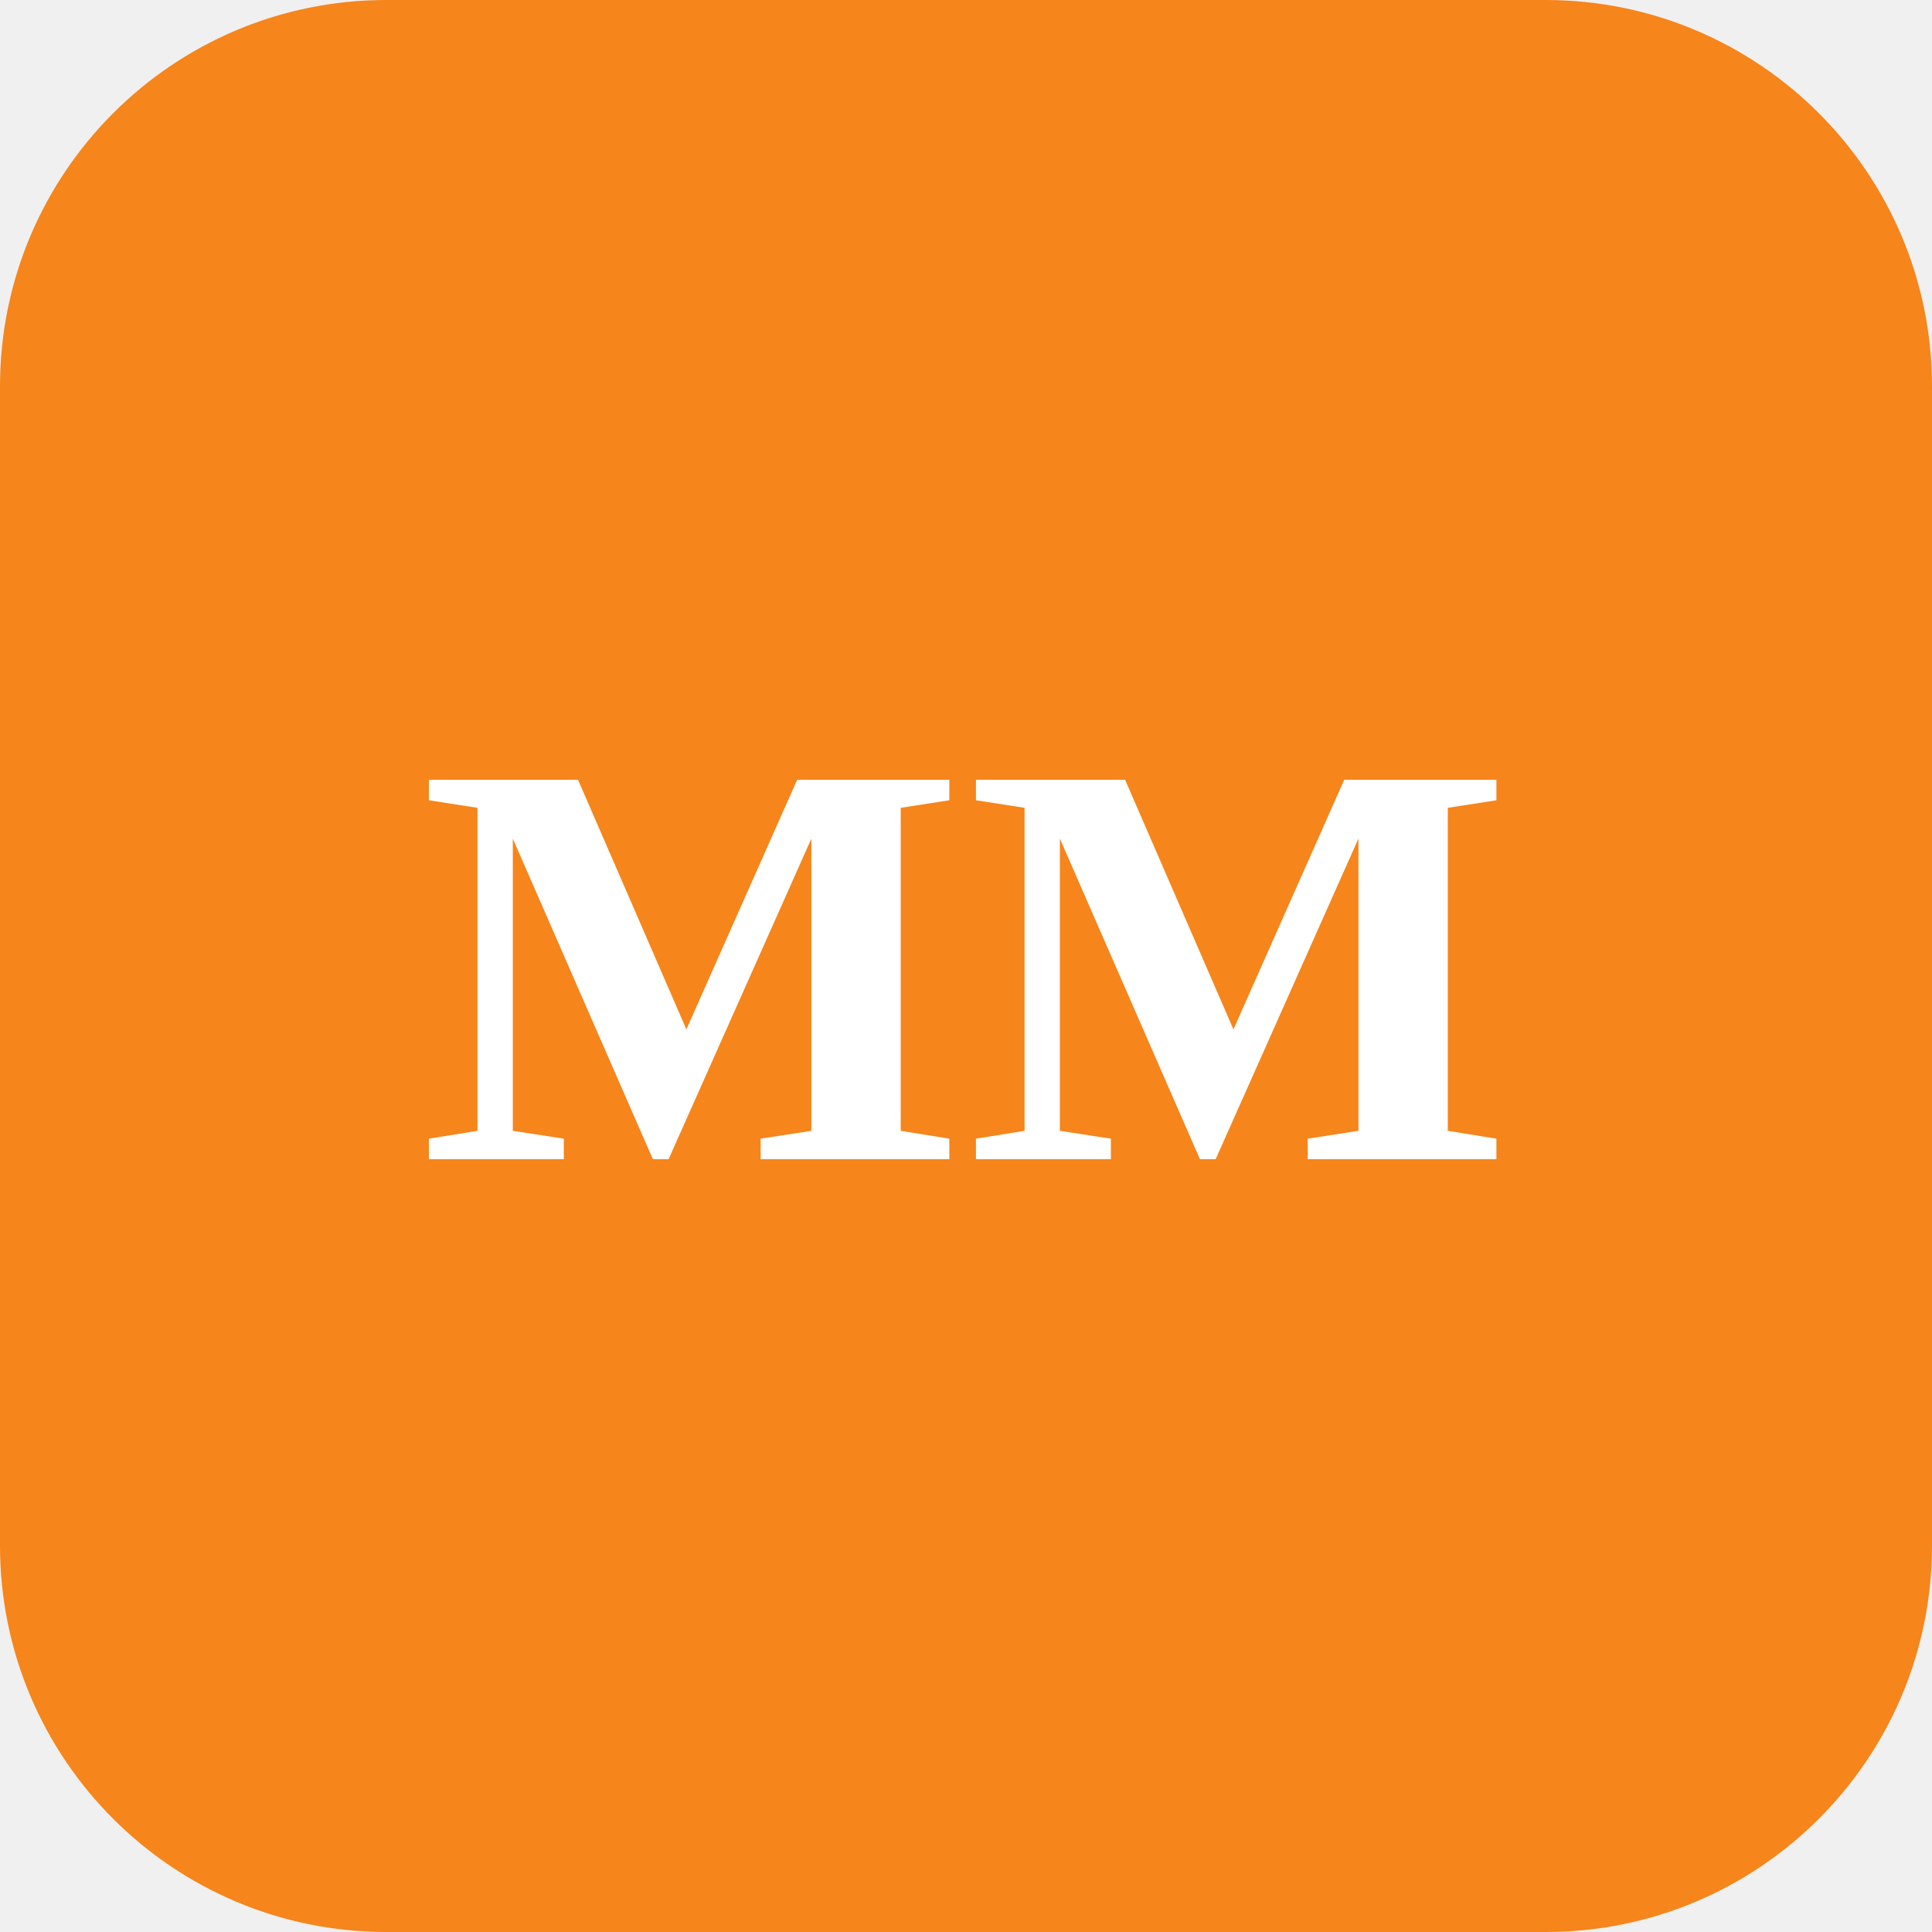
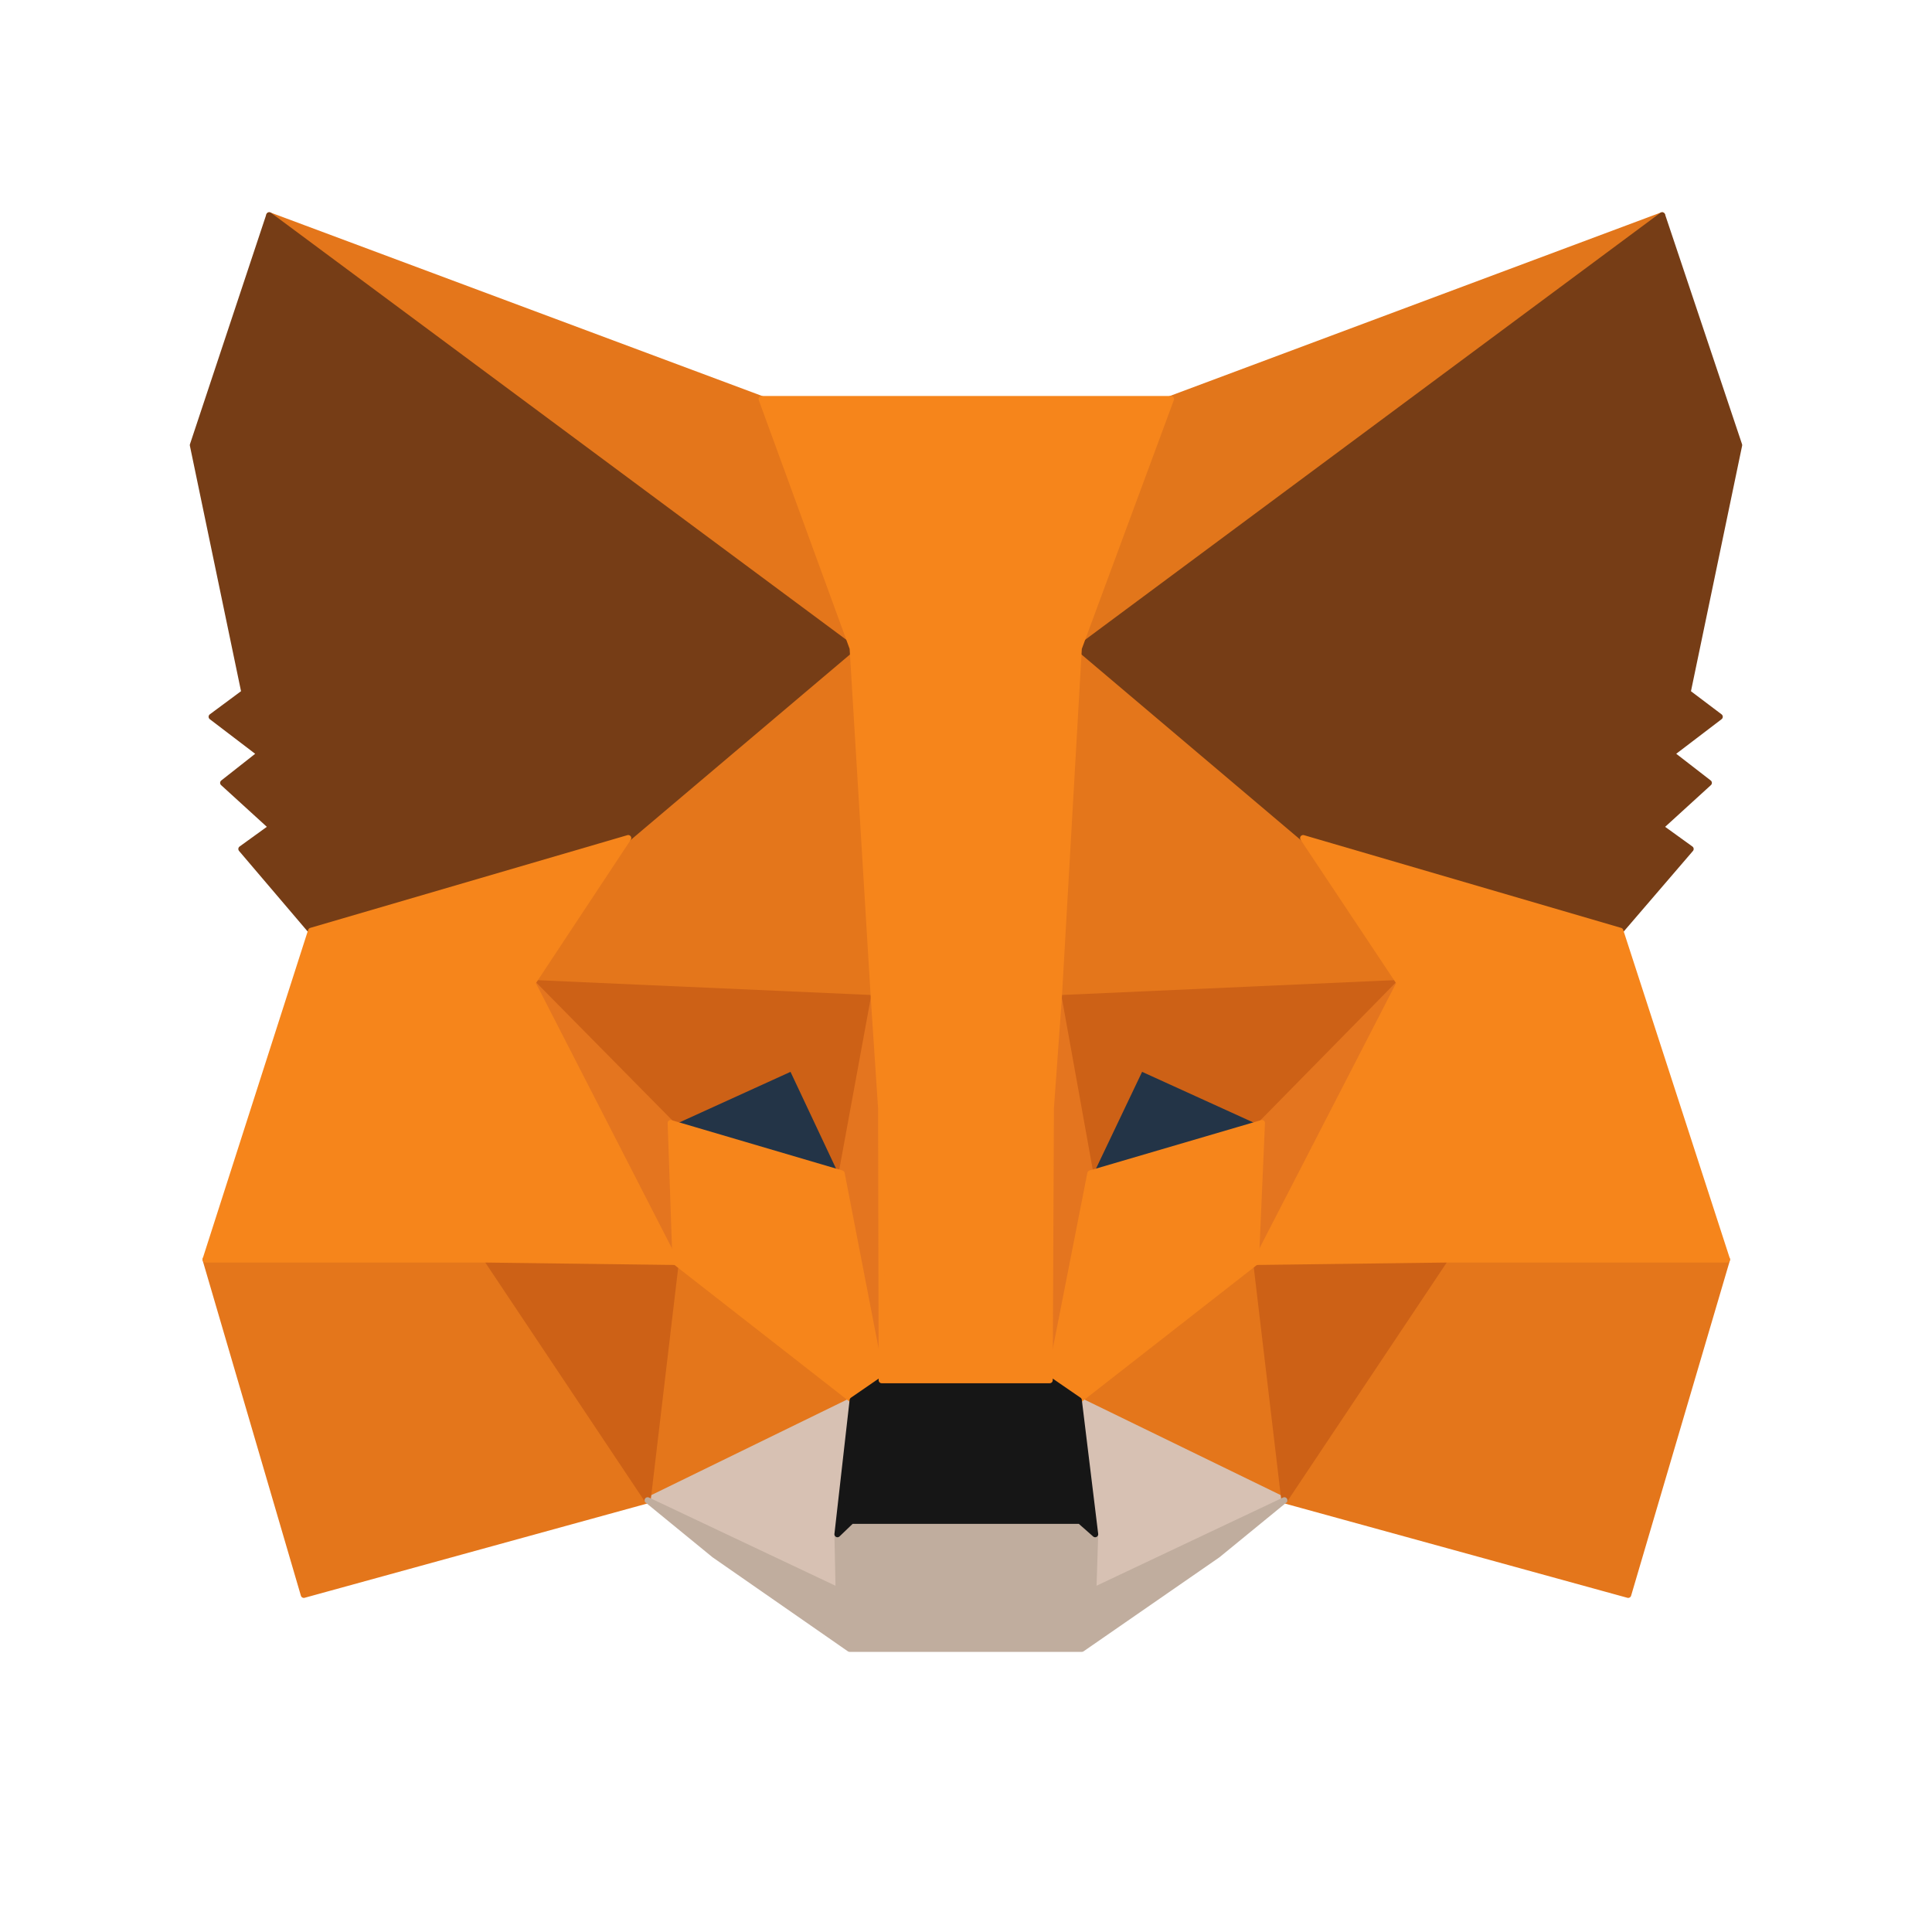
- <svg xmlns="http://www.w3.org/2000/svg" viewBox="0 0 100 100">
-   <rect width="100" height="100" rx="20" fill="#F6851B" />
-   <text x="50" y="60" font-size="30" fill="white" text-anchor="middle" font-weight="bold">MM</text>
+ <svg xmlns="http://www.w3.org/2000/svg" width="28" height="28" viewBox="0 0 28 28" fill="none">
+   <rect width="28" height="28" fill="white" />
+   <path d="M24.089 3.12L15.345 9.615L16.962 5.783L24.089 3.12Z" fill="#E2761B" stroke="#E2761B" stroke-width="0.088" stroke-linecap="round" stroke-linejoin="round" />
+   <path d="M3.902 3.12L12.576 9.676L11.038 5.783L3.902 3.12Z" fill="#E4761B" stroke="#E4761B" stroke-width="0.088" stroke-linecap="round" stroke-linejoin="round" />
+   <path d="M20.943 18.174L18.614 21.743L23.597 23.114L25.029 18.254L20.943 18.174Z" fill="#E4761B" stroke="#E4761B" stroke-width="0.088" stroke-linecap="round" stroke-linejoin="round" />
+   <path d="M2.979 18.254L4.403 23.114L9.386 21.743L7.057 18.174L2.979 18.254Z" fill="#E4761B" stroke="#E4761B" stroke-width="0.088" stroke-linecap="round" stroke-linejoin="round" />
+   <path d="M9.105 12.146L7.716 14.246L12.664 14.466L12.488 9.149L9.105 12.146Z" fill="#E4761B" stroke="#E4761B" stroke-width="0.088" stroke-linecap="round" stroke-linejoin="round" />
+   <path d="M18.886 12.146L15.459 9.087L15.345 14.466L20.284 14.246L18.886 12.146Z" fill="#E4761B" stroke="#E4761B" stroke-width="0.088" stroke-linecap="round" stroke-linejoin="round" />
+   <path d="M9.386 21.743L12.357 20.293L9.79 18.289L9.386 21.743Z" fill="#E4761B" stroke="#E4761B" stroke-width="0.088" stroke-linecap="round" stroke-linejoin="round" />
+   <path d="M15.635 20.293L18.614 21.743L18.201 18.289L15.635 20.293Z" fill="#E4761B" stroke="#E4761B" stroke-width="0.088" stroke-linecap="round" stroke-linejoin="round" />
+   <path d="M18.614 21.743L15.635 20.293L15.872 22.235L15.846 23.052L18.614 21.743Z" fill="#D7C1B3" stroke="#D7C1B3" stroke-width="0.088" stroke-linecap="round" stroke-linejoin="round" />
+   <path d="M9.386 21.743L12.154 23.052L12.137 22.235L12.357 20.293L9.386 21.743Z" fill="#D7C1B3" stroke="#D7C1B3" stroke-width="0.088" stroke-linecap="round" stroke-linejoin="round" />
+   <path d="M12.198 17.006L9.72 16.276L11.469 15.476L12.198 17.006Z" fill="#233447" stroke="#233447" stroke-width="0.088" stroke-linecap="round" stroke-linejoin="round" />
+   <path d="M15.793 17.006L16.522 15.476L18.28 16.276L15.793 17.006Z" fill="#233447" stroke="#233447" stroke-width="0.088" stroke-linecap="round" stroke-linejoin="round" />
+   <path d="M9.386 21.743L9.808 18.174L7.057 18.254L9.386 21.743Z" fill="#CD6116" stroke="#CD6116" stroke-width="0.088" stroke-linecap="round" stroke-linejoin="round" />
+   <path d="M18.192 18.174L18.614 21.743L20.943 18.254L18.192 18.174Z" fill="#CD6116" stroke="#CD6116" stroke-width="0.088" stroke-linecap="round" stroke-linejoin="round" />
+   <path d="M20.284 14.246L15.345 14.466L15.802 17.006L16.531 15.476L18.289 16.276L20.284 14.246Z" fill="#CD6116" stroke="#CD6116" stroke-width="0.088" stroke-linecap="round" stroke-linejoin="round" />
+   <path d="M9.72 16.276L11.478 15.476L12.198 17.006L12.664 14.466L7.716 14.246L9.72 16.276Z" fill="#CD6116" stroke="#CD6116" stroke-width="0.088" stroke-linecap="round" stroke-linejoin="round" />
+   <path d="M7.716 14.246L9.79 18.289L9.72 16.276L7.716 14.246Z" fill="#E4751F" stroke="#E4751F" stroke-width="0.088" stroke-linecap="round" stroke-linejoin="round" />
+   <path d="M18.289 16.276L18.201 18.289L20.284 14.246L18.289 16.276Z" fill="#E4751F" stroke="#E4751F" stroke-width="0.088" stroke-linecap="round" stroke-linejoin="round" />
+   <path d="M12.664 14.466L12.198 17.006L12.778 20.003L12.91 16.056L12.664 14.466Z" fill="#E4751F" stroke="#E4751F" stroke-width="0.088" stroke-linecap="round" stroke-linejoin="round" />
+   <path d="M15.345 14.466L15.107 16.048L15.213 20.003L15.802 17.006L15.345 14.466Z" fill="#E4751F" stroke="#E4751F" stroke-width="0.088" stroke-linecap="round" stroke-linejoin="round" />
+   <path d="M15.802 17.006L15.213 20.003L15.635 20.293L18.201 18.289L18.289 16.276L15.802 17.006Z" fill="#F6851B" stroke="#F6851B" stroke-width="0.088" stroke-linecap="round" stroke-linejoin="round" />
+   <path d="M9.72 16.276L9.79 18.289L12.357 20.293L12.778 20.003L12.198 17.006L9.72 16.276Z" fill="#F6851B" stroke="#F6851B" stroke-width="0.088" stroke-linecap="round" stroke-linejoin="round" />
+   <path d="M15.846 23.052L15.872 22.235L15.652 22.041H12.339L12.137 22.235L12.154 23.052L9.386 21.743L10.353 22.534L12.313 23.896H15.679L17.647 22.534L18.614 21.743L15.846 23.052Z" fill="#C0AD9E" stroke="#C0AD9E" stroke-width="0.088" stroke-linecap="round" stroke-linejoin="round" />
+   <path d="M15.635 20.293L15.213 20.003H12.778L12.357 20.293L12.137 22.235L12.339 22.041H15.652L15.872 22.235L15.635 20.293Z" fill="#161616" stroke="#161616" stroke-width="0.088" stroke-linecap="round" stroke-linejoin="round" />
+   <path d="M24.458 10.036L25.205 6.451L24.089 3.12L15.635 9.395L18.886 12.146L23.483 13.49L24.502 12.304L24.063 11.987L24.766 11.346L24.221 10.924L24.924 10.388L24.458 10.036Z" fill="#763D16" stroke="#763D16" stroke-width="0.088" stroke-linecap="round" stroke-linejoin="round" />
+   <path d="M2.795 6.451L3.542 10.036L3.067 10.388L3.77 10.924L3.234 11.346L3.937 11.987L3.498 12.304L4.508 13.49L9.105 12.146L12.357 9.395L3.902 3.12L2.795 6.451Z" fill="#763D16" stroke="#763D16" stroke-width="0.088" stroke-linecap="round" stroke-linejoin="round" />
+   <path d="M23.483 13.49L18.886 12.146L20.284 14.246L18.201 18.289L20.943 18.254H25.029L23.483 13.49Z" fill="#F6851B" stroke="#F6851B" stroke-width="0.088" stroke-linecap="round" stroke-linejoin="round" />
+   <path d="M9.105 12.146L4.508 13.49L2.979 18.254H7.057L9.79 18.289L7.716 14.246L9.105 12.146Z" fill="#F6851B" stroke="#F6851B" stroke-width="0.088" stroke-linecap="round" stroke-linejoin="round" />
+   <path d="M15.345 14.466L15.635 9.395L16.971 5.783H11.038L12.357 9.395L12.664 14.466L12.77 16.065L12.778 20.003H15.213L15.23 16.065L15.345 14.466Z" fill="#F6851B" stroke="#F6851B" stroke-width="0.088" stroke-linecap="round" stroke-linejoin="round" />
</svg>
